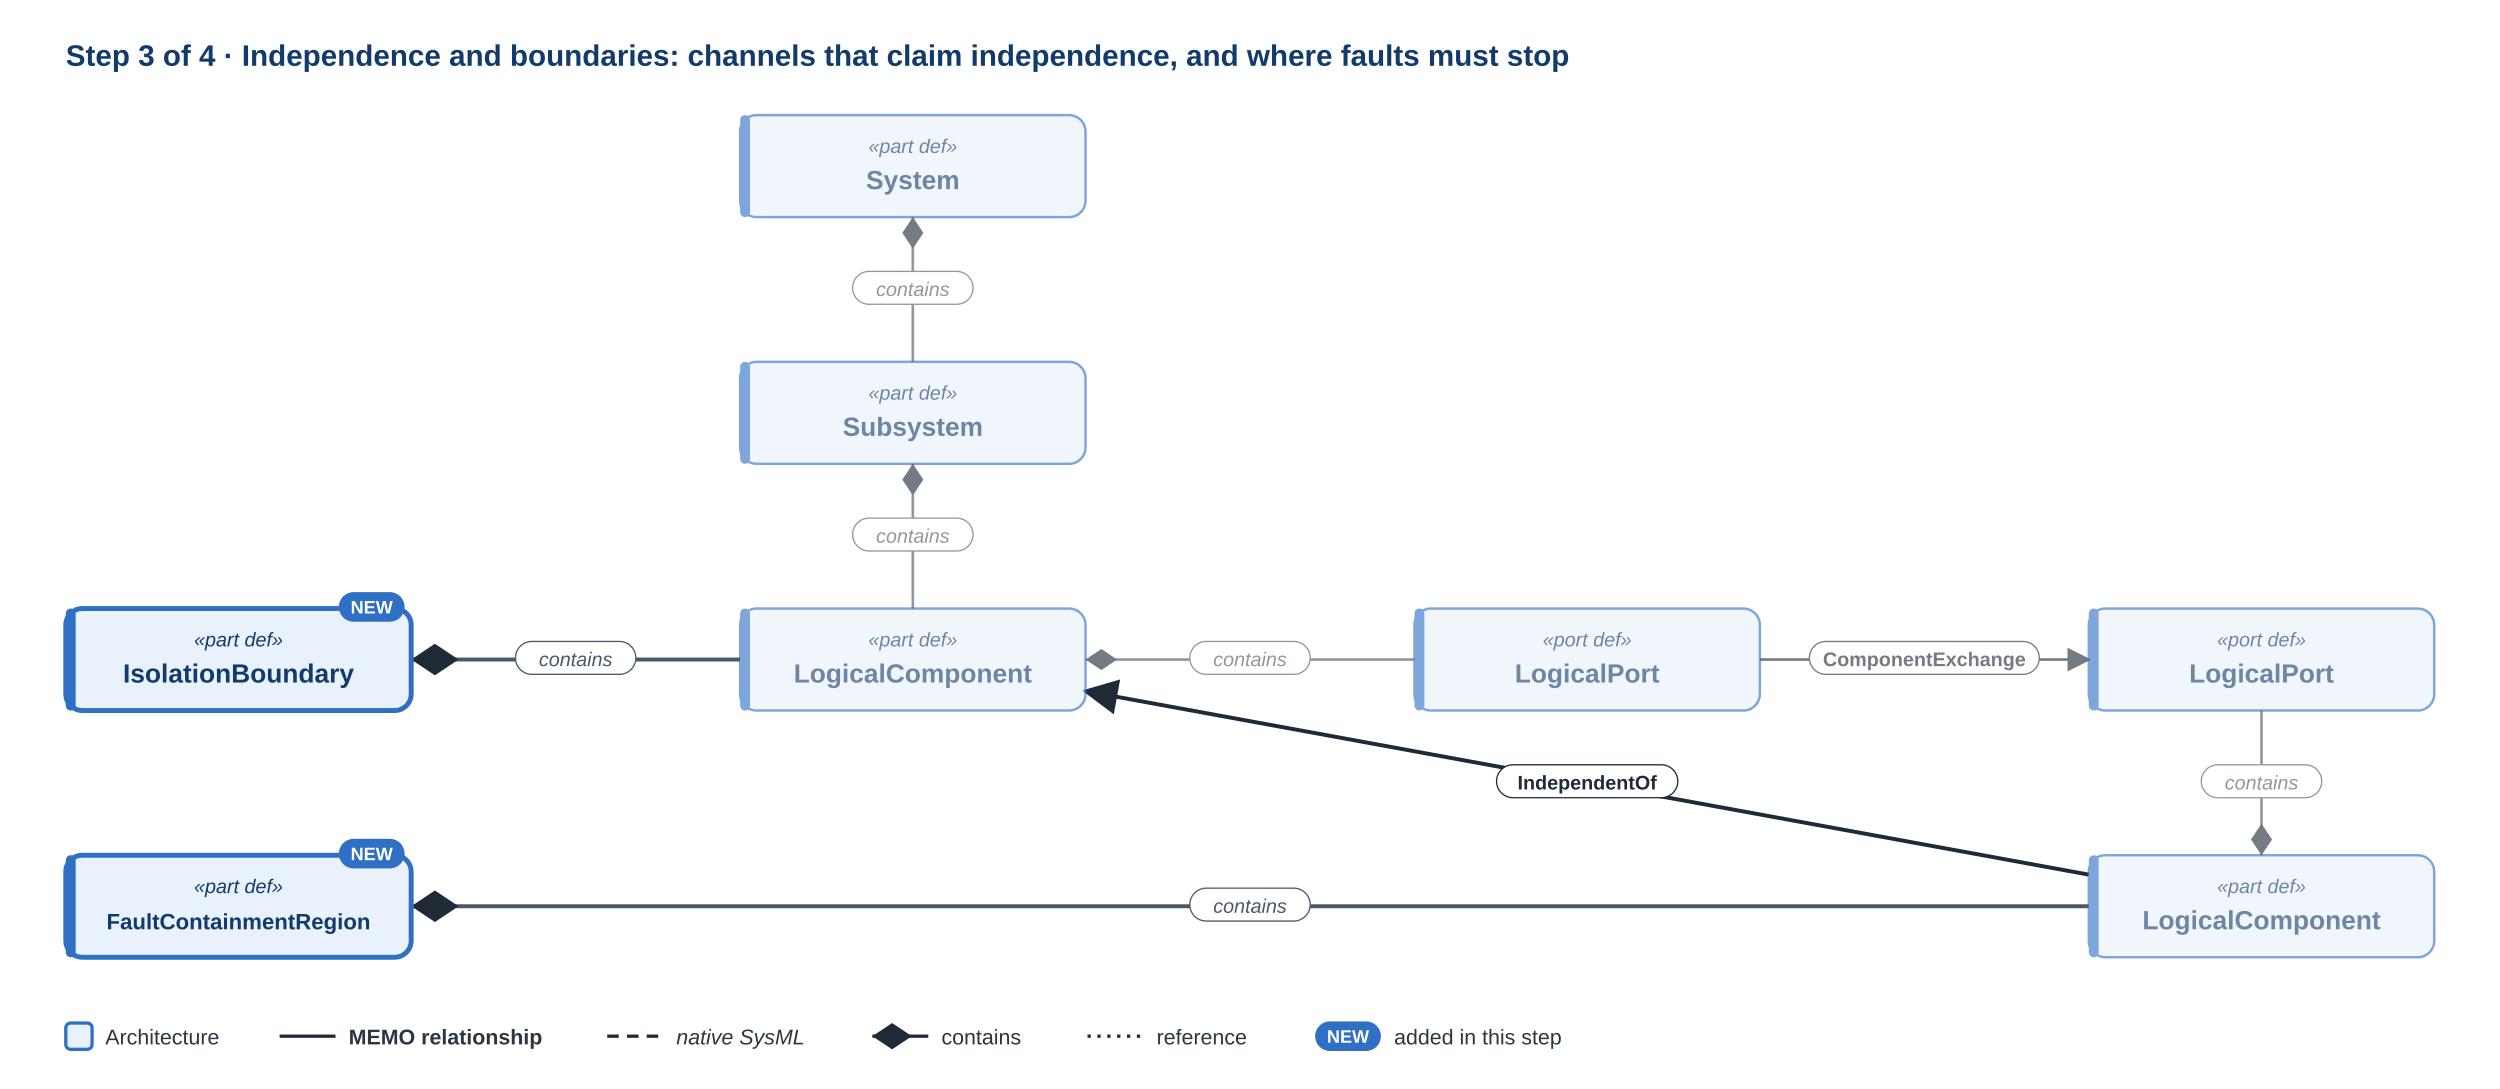
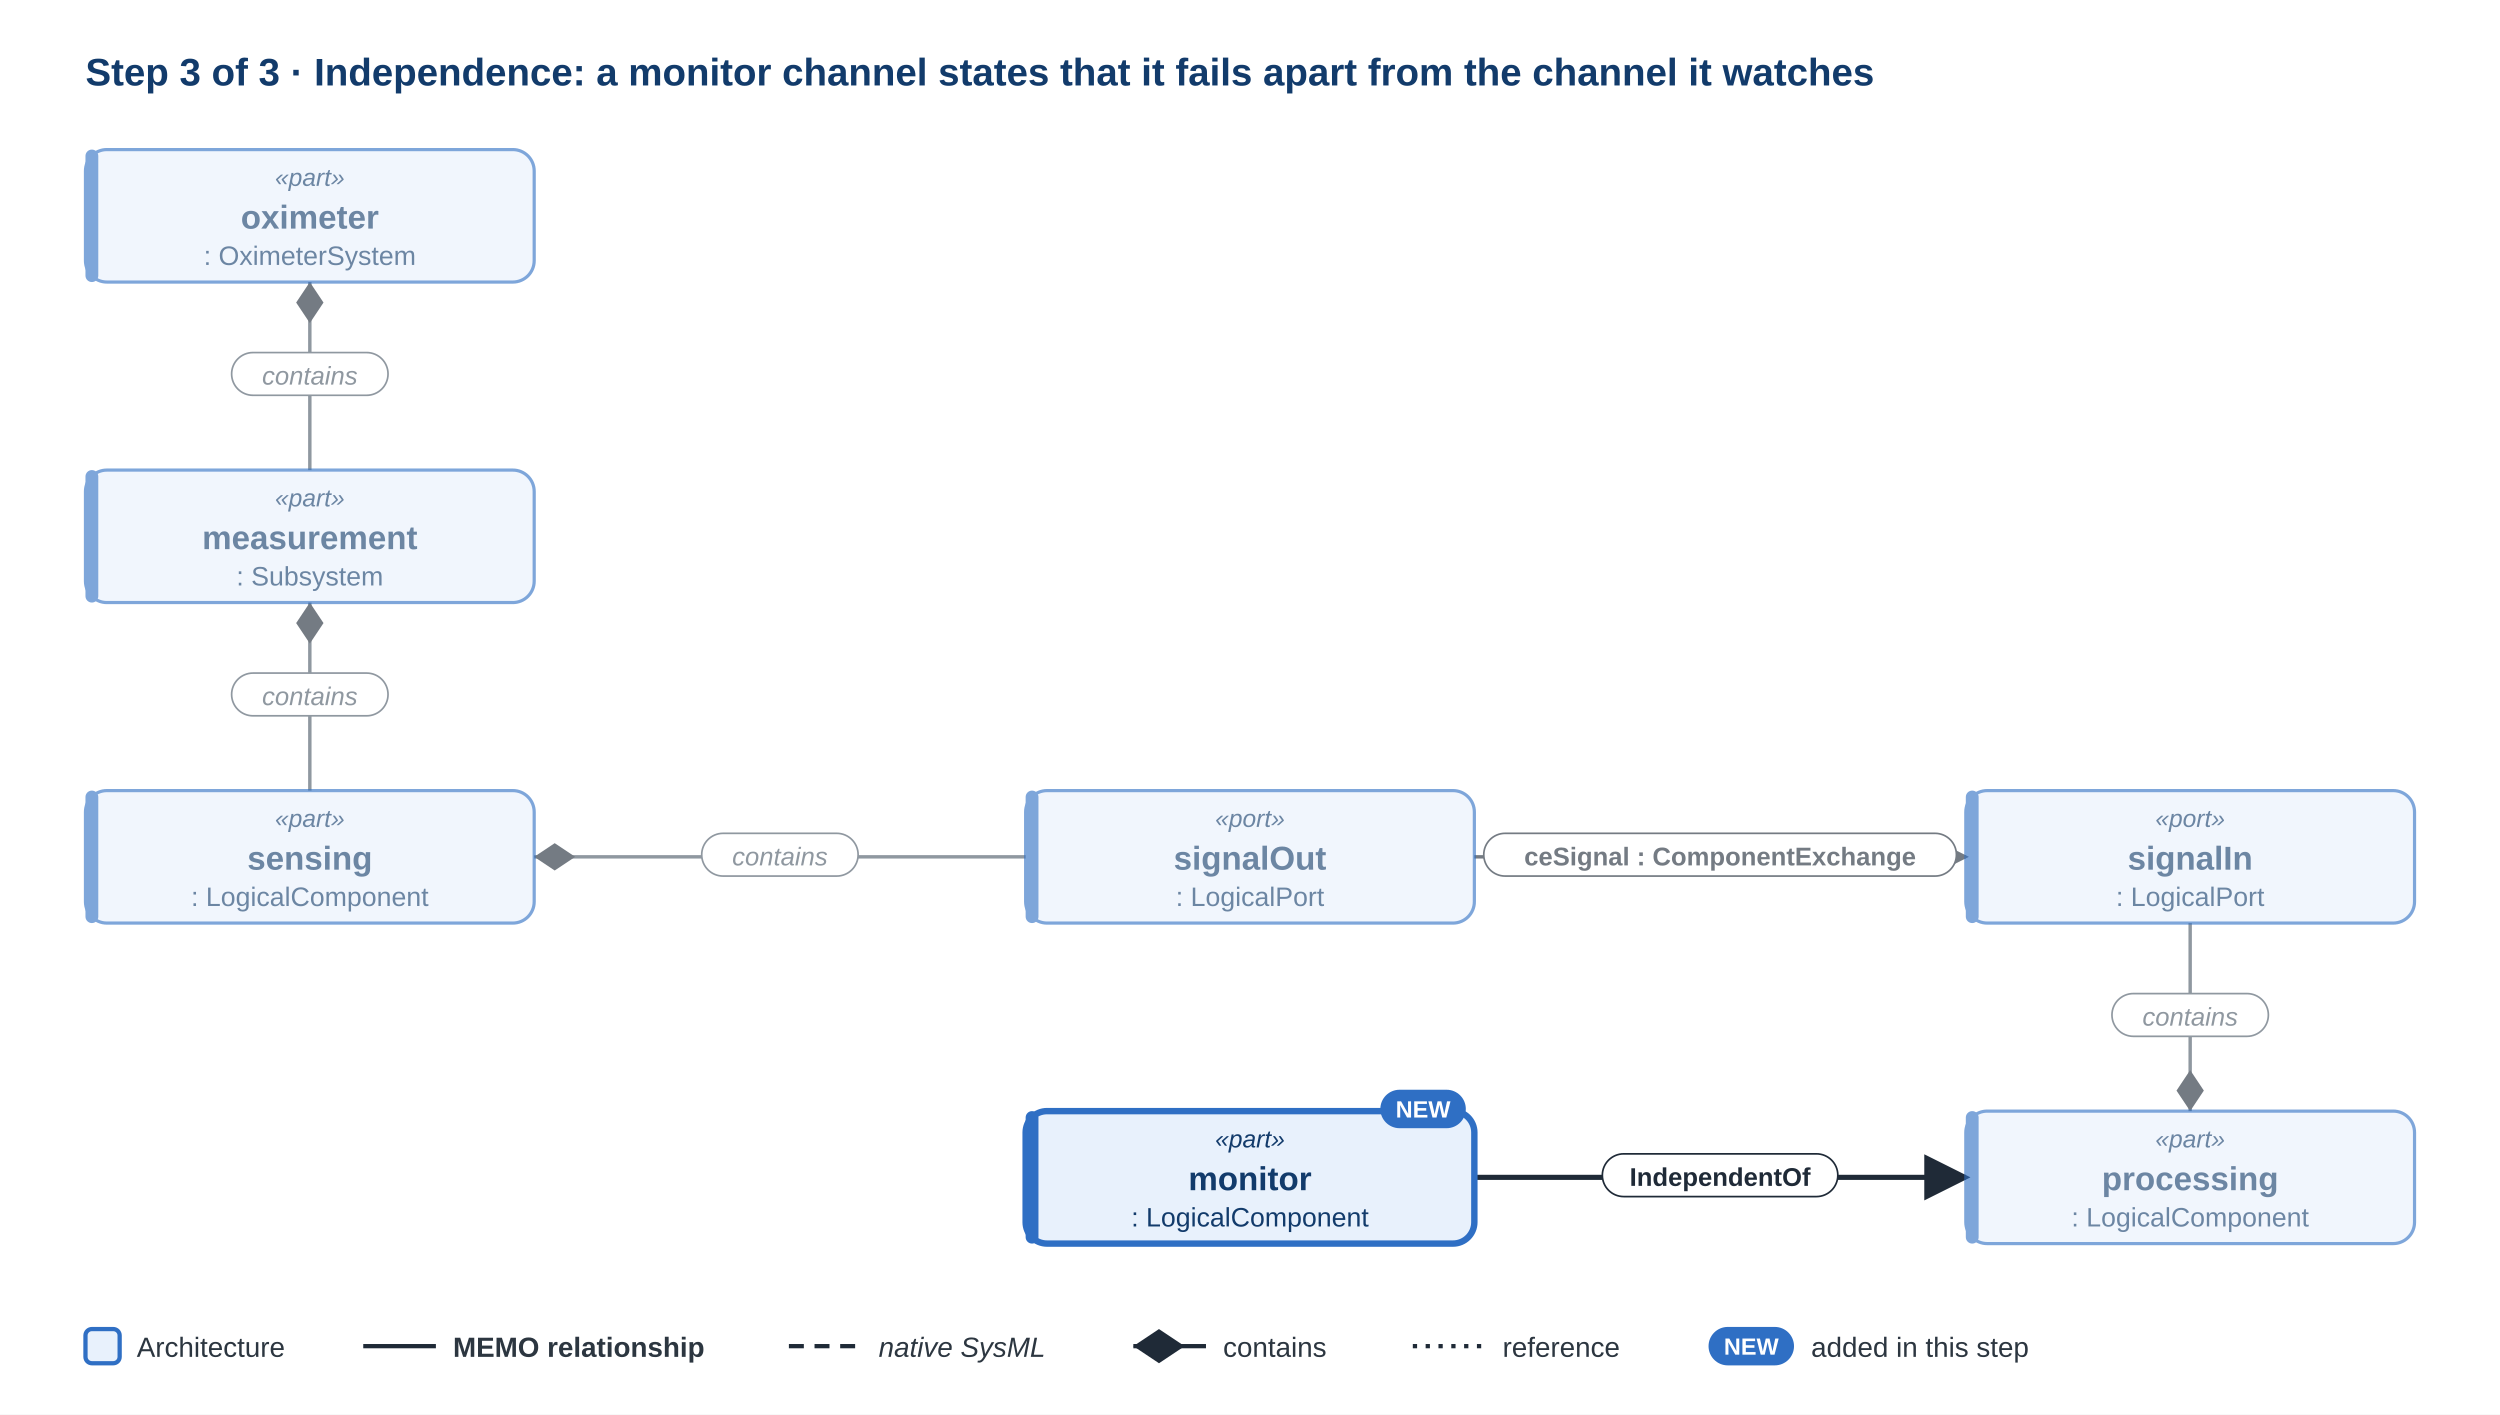
- <svg xmlns="http://www.w3.org/2000/svg" viewBox="0 0 1520 662" width="1520" height="662" font-family="Nunito, 'Segoe UI', Arial, sans-serif" role="img" aria-label="Logical layer, step 3: Independence and boundaries: channels that claim independence, and where faults must stop">
+ <svg xmlns="http://www.w3.org/2000/svg" viewBox="0 0 1170 662" width="1170" height="662" font-family="Nunito, 'Segoe UI', Arial, sans-serif" role="img" aria-label="Logical layer, step 3: Independence: a monitor channel states that it fails apart from the channel it watches">
  <defs>
    <marker id="arrow" viewBox="0 0 10 10" refX="9" refY="5" markerWidth="9" markerHeight="9" orient="auto-start-reverse">
      <path d="M0,0 L10,5 L0,10 z" fill="#1f2a37" />
    </marker>
    <marker id="diamond" viewBox="0 0 14 10" refX="13" refY="5" markerWidth="14" markerHeight="10" orient="auto-start-reverse">
      <path d="M1,5 L7,1 L13,5 L7,9 z" fill="#1f2a37" />
    </marker>
  </defs>
  <rect width="100%" height="100%" fill="#ffffff" />
-   <text x="40" y="40" font-size="18" font-weight="800" fill="#123b6b">Step 3 of 4 · Independence and boundaries: channels that claim independence, and where faults must stop</text>
+   <text x="40" y="40" font-size="18" font-weight="800" fill="#123b6b">Step 3 of 3 · Independence: a monitor channel states that it fails apart from the channel it watches</text>
  <g opacity="0.62">
-     <line x1="555" y1="132" x2="555" y2="220" stroke="#4b5866" stroke-width="1.6" marker-start="url(#diamond)" />
-     <rect x="518.4" y="165" width="73.2" height="20" rx="10" fill="#ffffff" stroke="#4b5866" stroke-width="0.8" />
-     <text x="555" y="180" text-anchor="middle" font-size="12" font-style="italic" fill="#4b5866">contains</text>
+     <line x1="145" y1="132" x2="145" y2="220" stroke="#4b5866" stroke-width="1.6" marker-start="url(#diamond)" />
+     <rect x="108.4" y="165" width="73.2" height="20" rx="10" fill="#ffffff" stroke="#4b5866" stroke-width="0.8" />
+     <text x="145" y="180" text-anchor="middle" font-size="12" font-style="italic" fill="#4b5866">contains</text>
  </g>
  <g opacity="0.62">
-     <line x1="555" y1="282" x2="555" y2="370" stroke="#4b5866" stroke-width="1.6" marker-start="url(#diamond)" />
-     <rect x="518.4" y="315" width="73.2" height="20" rx="10" fill="#ffffff" stroke="#4b5866" stroke-width="0.8" />
-     <text x="555" y="330" text-anchor="middle" font-size="12" font-style="italic" fill="#4b5866">contains</text>
+     <line x1="145" y1="282" x2="145" y2="370" stroke="#4b5866" stroke-width="1.6" marker-start="url(#diamond)" />
+     <rect x="108.4" y="315" width="73.2" height="20" rx="10" fill="#ffffff" stroke="#4b5866" stroke-width="0.8" />
+     <text x="145" y="330" text-anchor="middle" font-size="12" font-style="italic" fill="#4b5866">contains</text>
  </g>
  <g opacity="0.62">
-     <line x1="660" y1="401" x2="860" y2="401" stroke="#4b5866" stroke-width="1.6" marker-start="url(#diamond)" />
-     <rect x="723.4" y="390" width="73.2" height="20" rx="10" fill="#ffffff" stroke="#4b5866" stroke-width="0.8" />
-     <text x="760" y="405" text-anchor="middle" font-size="12" font-style="italic" fill="#4b5866">contains</text>
+     <line x1="250" y1="401" x2="480" y2="401" stroke="#4b5866" stroke-width="1.6" marker-start="url(#diamond)" />
+     <rect x="328.4" y="390" width="73.2" height="20" rx="10" fill="#ffffff" stroke="#4b5866" stroke-width="0.8" />
+     <text x="365" y="405" text-anchor="middle" font-size="12" font-style="italic" fill="#4b5866">contains</text>
  </g>
  <g opacity="0.62">
-     <line x1="1375" y1="520" x2="1375" y2="432" stroke="#4b5866" stroke-width="1.6" marker-start="url(#diamond)" />
-     <rect x="1338.4" y="465" width="73.2" height="20" rx="10" fill="#ffffff" stroke="#4b5866" stroke-width="0.8" />
-     <text x="1375" y="480" text-anchor="middle" font-size="12" font-style="italic" fill="#4b5866">contains</text>
+     <line x1="1025" y1="520" x2="1025" y2="432" stroke="#4b5866" stroke-width="1.6" marker-start="url(#diamond)" />
+     <rect x="988.4" y="465" width="73.2" height="20" rx="10" fill="#ffffff" stroke="#4b5866" stroke-width="0.8" />
+     <text x="1025" y="480" text-anchor="middle" font-size="12" font-style="italic" fill="#4b5866">contains</text>
  </g>
  <g opacity="0.62">
-     <line x1="1070" y1="401" x2="1270" y2="401" stroke="#1f2a37" stroke-width="1.6" marker-end="url(#arrow)" />
-     <rect x="1100.1" y="390" width="139.8" height="20" rx="10" fill="#ffffff" stroke="#1f2a37" stroke-width="0.8" />
-     <text x="1170" y="405" text-anchor="middle" font-size="12" font-weight="700" fill="#1f2a37">ComponentExchange</text>
+     <line x1="690" y1="401" x2="920" y2="401" stroke="#1f2a37" stroke-width="1.6" marker-end="url(#arrow)" />
+     <rect x="694.4" y="390" width="221.2" height="20" rx="10" fill="#ffffff" stroke="#1f2a37" stroke-width="0.8" />
+     <text x="805" y="405" text-anchor="middle" font-size="12" font-weight="700" fill="#1f2a37">ceSignal : ComponentExchange</text>
  </g>
  <g opacity="1">
-     <line x1="1270" y1="531.793" x2="660" y2="420.207" stroke="#1f2a37" stroke-width="2.4" marker-end="url(#arrow)" />
-     <rect x="909.9" y="465" width="110.2" height="20" rx="10" fill="#ffffff" stroke="#1f2a37" stroke-width="0.8" />
-     <text x="965" y="480" text-anchor="middle" font-size="12" font-weight="700" fill="#1f2a37">IndependentOf</text>
+     <line x1="690" y1="551" x2="920" y2="551" stroke="#1f2a37" stroke-width="2.4" marker-end="url(#arrow)" />
+     <rect x="749.9" y="540" width="110.2" height="20" rx="10" fill="#ffffff" stroke="#1f2a37" stroke-width="0.8" />
+     <text x="805" y="555" text-anchor="middle" font-size="12" font-weight="700" fill="#1f2a37">IndependentOf</text>
+   </g>
+   <g opacity="0.62">
+     <rect x="40" y="70" width="210" height="62" rx="10" fill="#e8f1fc" stroke="#2f6fc4" stroke-width="1.5" />
+     <rect x="40" y="70" width="6" height="62" rx="3" fill="#2f6fc4" />
+     <text x="145" y="87" text-anchor="middle" font-size="11.5" fill="#123b6b" font-style="italic">«part»</text>
+     <text x="145" y="107" text-anchor="middle" font-size="15.5" font-weight="700" fill="#123b6b">oximeter</text>
+     <text x="145" y="124" text-anchor="middle" font-size="12.5" fill="#123b6b">: OximeterSystem</text>
+   </g>
+   <g opacity="0.62">
+     <rect x="40" y="220" width="210" height="62" rx="10" fill="#e8f1fc" stroke="#2f6fc4" stroke-width="1.5" />
+     <rect x="40" y="220" width="6" height="62" rx="3" fill="#2f6fc4" />
+     <text x="145" y="237" text-anchor="middle" font-size="11.5" fill="#123b6b" font-style="italic">«part»</text>
+     <text x="145" y="257" text-anchor="middle" font-size="15.5" font-weight="700" fill="#123b6b">measurement</text>
+     <text x="145" y="274" text-anchor="middle" font-size="12.5" fill="#123b6b">: Subsystem</text>
+   </g>
+   <g opacity="0.62">
+     <rect x="40" y="370" width="210" height="62" rx="10" fill="#e8f1fc" stroke="#2f6fc4" stroke-width="1.5" />
+     <rect x="40" y="370" width="6" height="62" rx="3" fill="#2f6fc4" />
+     <text x="145" y="387" text-anchor="middle" font-size="11.5" fill="#123b6b" font-style="italic">«part»</text>
+     <text x="145" y="407" text-anchor="middle" font-size="15.5" font-weight="700" fill="#123b6b">sensing</text>
+     <text x="145" y="424" text-anchor="middle" font-size="12.5" fill="#123b6b">: LogicalComponent</text>
+   </g>
+   <g opacity="0.62">
+     <rect x="480" y="370" width="210" height="62" rx="10" fill="#e8f1fc" stroke="#2f6fc4" stroke-width="1.5" />
+     <rect x="480" y="370" width="6" height="62" rx="3" fill="#2f6fc4" />
+     <text x="585" y="387" text-anchor="middle" font-size="11.5" fill="#123b6b" font-style="italic">«port»</text>
+     <text x="585" y="407" text-anchor="middle" font-size="15.5" font-weight="700" fill="#123b6b">signalOut</text>
+     <text x="585" y="424" text-anchor="middle" font-size="12.5" fill="#123b6b">: LogicalPort</text>
+   </g>
+   <g opacity="0.62">
+     <rect x="920" y="370" width="210" height="62" rx="10" fill="#e8f1fc" stroke="#2f6fc4" stroke-width="1.5" />
+     <rect x="920" y="370" width="6" height="62" rx="3" fill="#2f6fc4" />
+     <text x="1025" y="387" text-anchor="middle" font-size="11.5" fill="#123b6b" font-style="italic">«port»</text>
+     <text x="1025" y="407" text-anchor="middle" font-size="15.5" font-weight="700" fill="#123b6b">signalIn</text>
+     <text x="1025" y="424" text-anchor="middle" font-size="12.5" fill="#123b6b">: LogicalPort</text>
+   </g>
+   <g opacity="0.62">
+     <rect x="920" y="520" width="210" height="62" rx="10" fill="#e8f1fc" stroke="#2f6fc4" stroke-width="1.5" />
+     <rect x="920" y="520" width="6" height="62" rx="3" fill="#2f6fc4" />
+     <text x="1025" y="537" text-anchor="middle" font-size="11.5" fill="#123b6b" font-style="italic">«part»</text>
+     <text x="1025" y="557" text-anchor="middle" font-size="15.5" font-weight="700" fill="#123b6b">processing</text>
+     <text x="1025" y="574" text-anchor="middle" font-size="12.5" fill="#123b6b">: LogicalComponent</text>
  </g>
  <g opacity="1">
-     <line x1="250" y1="401" x2="450" y2="401" stroke="#4b5866" stroke-width="2.4" marker-start="url(#diamond)" />
-     <rect x="313.4" y="390" width="73.2" height="20" rx="10" fill="#ffffff" stroke="#4b5866" stroke-width="0.8" />
-     <text x="350" y="405" text-anchor="middle" font-size="12" font-style="italic" fill="#4b5866">contains</text>
-   </g>
-   <g opacity="1">
-     <line x1="250" y1="551" x2="1270" y2="551" stroke="#4b5866" stroke-width="2.4" marker-start="url(#diamond)" />
-     <rect x="723.4" y="540" width="73.2" height="20" rx="10" fill="#ffffff" stroke="#4b5866" stroke-width="0.8" />
-     <text x="760" y="555" text-anchor="middle" font-size="12" font-style="italic" fill="#4b5866">contains</text>
-   </g>
-   <g opacity="0.62">
-     <rect x="450" y="70" width="210" height="62" rx="10" fill="#e8f1fc" stroke="#2f6fc4" stroke-width="1.5" />
-     <rect x="450" y="70" width="6" height="62" rx="3" fill="#2f6fc4" />
-     <text x="555" y="93" text-anchor="middle" font-size="12" fill="#123b6b" font-style="italic">«part def»</text>
-     <text x="555" y="115" text-anchor="middle" font-size="16" font-weight="700" fill="#123b6b">System</text>
-   </g>
-   <g opacity="0.62">
-     <rect x="450" y="220" width="210" height="62" rx="10" fill="#e8f1fc" stroke="#2f6fc4" stroke-width="1.5" />
-     <rect x="450" y="220" width="6" height="62" rx="3" fill="#2f6fc4" />
-     <text x="555" y="243" text-anchor="middle" font-size="12" fill="#123b6b" font-style="italic">«part def»</text>
-     <text x="555" y="265" text-anchor="middle" font-size="16" font-weight="700" fill="#123b6b">Subsystem</text>
-   </g>
-   <g opacity="0.62">
-     <rect x="450" y="370" width="210" height="62" rx="10" fill="#e8f1fc" stroke="#2f6fc4" stroke-width="1.5" />
-     <rect x="450" y="370" width="6" height="62" rx="3" fill="#2f6fc4" />
-     <text x="555" y="393" text-anchor="middle" font-size="12" fill="#123b6b" font-style="italic">«part def»</text>
-     <text x="555" y="415" text-anchor="middle" font-size="16" font-weight="700" fill="#123b6b">LogicalComponent</text>
-   </g>
-   <g opacity="0.62">
-     <rect x="860" y="370" width="210" height="62" rx="10" fill="#e8f1fc" stroke="#2f6fc4" stroke-width="1.5" />
-     <rect x="860" y="370" width="6" height="62" rx="3" fill="#2f6fc4" />
-     <text x="965" y="393" text-anchor="middle" font-size="12" fill="#123b6b" font-style="italic">«port def»</text>
-     <text x="965" y="415" text-anchor="middle" font-size="16" font-weight="700" fill="#123b6b">LogicalPort</text>
-   </g>
-   <g opacity="0.62">
-     <rect x="1270" y="370" width="210" height="62" rx="10" fill="#e8f1fc" stroke="#2f6fc4" stroke-width="1.5" />
-     <rect x="1270" y="370" width="6" height="62" rx="3" fill="#2f6fc4" />
-     <text x="1375" y="393" text-anchor="middle" font-size="12" fill="#123b6b" font-style="italic">«port def»</text>
-     <text x="1375" y="415" text-anchor="middle" font-size="16" font-weight="700" fill="#123b6b">LogicalPort</text>
-   </g>
-   <g opacity="0.62">
-     <rect x="1270" y="520" width="210" height="62" rx="10" fill="#e8f1fc" stroke="#2f6fc4" stroke-width="1.5" />
-     <rect x="1270" y="520" width="6" height="62" rx="3" fill="#2f6fc4" />
-     <text x="1375" y="543" text-anchor="middle" font-size="12" fill="#123b6b" font-style="italic">«part def»</text>
-     <text x="1375" y="565" text-anchor="middle" font-size="16" font-weight="700" fill="#123b6b">LogicalComponent</text>
-   </g>
-   <g opacity="1">
-     <rect x="40" y="370" width="210" height="62" rx="10" fill="#e8f1fc" stroke="#2f6fc4" stroke-width="3" />
-     <rect x="40" y="370" width="6" height="62" rx="3" fill="#2f6fc4" />
-     <text x="145" y="393" text-anchor="middle" font-size="12" fill="#123b6b" font-style="italic">«part def»</text>
-     <text x="145" y="415" text-anchor="middle" font-size="16" font-weight="700" fill="#123b6b">IsolationBoundary</text>
-     <rect x="206" y="360" width="40" height="18" rx="9" fill="#2f6fc4" />
-     <text x="226" y="373" text-anchor="middle" font-size="11" font-weight="700" fill="#ffffff">NEW</text>
-   </g>
-   <g opacity="1">
-     <rect x="40" y="520" width="210" height="62" rx="10" fill="#e8f1fc" stroke="#2f6fc4" stroke-width="3" />
-     <rect x="40" y="520" width="6" height="62" rx="3" fill="#2f6fc4" />
-     <text x="145" y="543" text-anchor="middle" font-size="12" fill="#123b6b" font-style="italic">«part def»</text>
-     <text x="145" y="565" text-anchor="middle" font-size="13.5" font-weight="700" fill="#123b6b">FaultContainmentRegion</text>
-     <rect x="206" y="510" width="40" height="18" rx="9" fill="#2f6fc4" />
-     <text x="226" y="523" text-anchor="middle" font-size="11" font-weight="700" fill="#ffffff">NEW</text>
+     <rect x="480" y="520" width="210" height="62" rx="10" fill="#e8f1fc" stroke="#2f6fc4" stroke-width="3" />
+     <rect x="480" y="520" width="6" height="62" rx="3" fill="#2f6fc4" />
+     <text x="585" y="537" text-anchor="middle" font-size="11.5" fill="#123b6b" font-style="italic">«part»</text>
+     <text x="585" y="557" text-anchor="middle" font-size="15.5" font-weight="700" fill="#123b6b">monitor</text>
+     <text x="585" y="574" text-anchor="middle" font-size="12.5" fill="#123b6b">: LogicalComponent</text>
+     <rect x="646" y="510" width="40" height="18" rx="9" fill="#2f6fc4" />
+     <text x="666" y="523" text-anchor="middle" font-size="11" font-weight="700" fill="#ffffff">NEW</text>
  </g>
  <rect x="40" y="622" width="16" height="16" rx="3" fill="#e8f1fc" stroke="#2f6fc4" stroke-width="2" />
  <text x="64" y="635" font-size="13" fill="#2c3640">Architecture</text>
  <line x1="170" y1="630" x2="204" y2="630" stroke="#1f2a37" stroke-width="2" />
  <text x="212" y="635" font-size="13" fill="#2c3640">
    <tspan font-weight="700">MEMO relationship</tspan>
  </text>
  <line x1="369.2" y1="630" x2="403.2" y2="630" stroke="#1f2a37" stroke-width="2" stroke-dasharray="7 5" />
  <text x="411.2" y="635" font-size="13" fill="#2c3640">
    <tspan font-style="italic">native SysML</tspan>
  </text>
  <line x1="530.4" y1="630" x2="564.4" y2="630" stroke="#1f2a37" stroke-width="2" marker-start="url(#diamond)" />
  <text x="572.4" y="635" font-size="13" fill="#2c3640">contains</text>
  <line x1="661.2" y1="630" x2="695.2" y2="630" stroke="#1f2a37" stroke-width="2" stroke-dasharray="2 4" />
  <text x="703.2" y="635" font-size="13" fill="#2c3640">reference</text>
  <rect x="799.6" y="621" width="40" height="18" rx="9" fill="#2f6fc4" />
  <text x="819.6" y="634" text-anchor="middle" font-size="11" font-weight="700" fill="#ffffff">NEW</text>
  <text x="847.6" y="635" font-size="13" fill="#2c3640">added in this step</text>
</svg>
